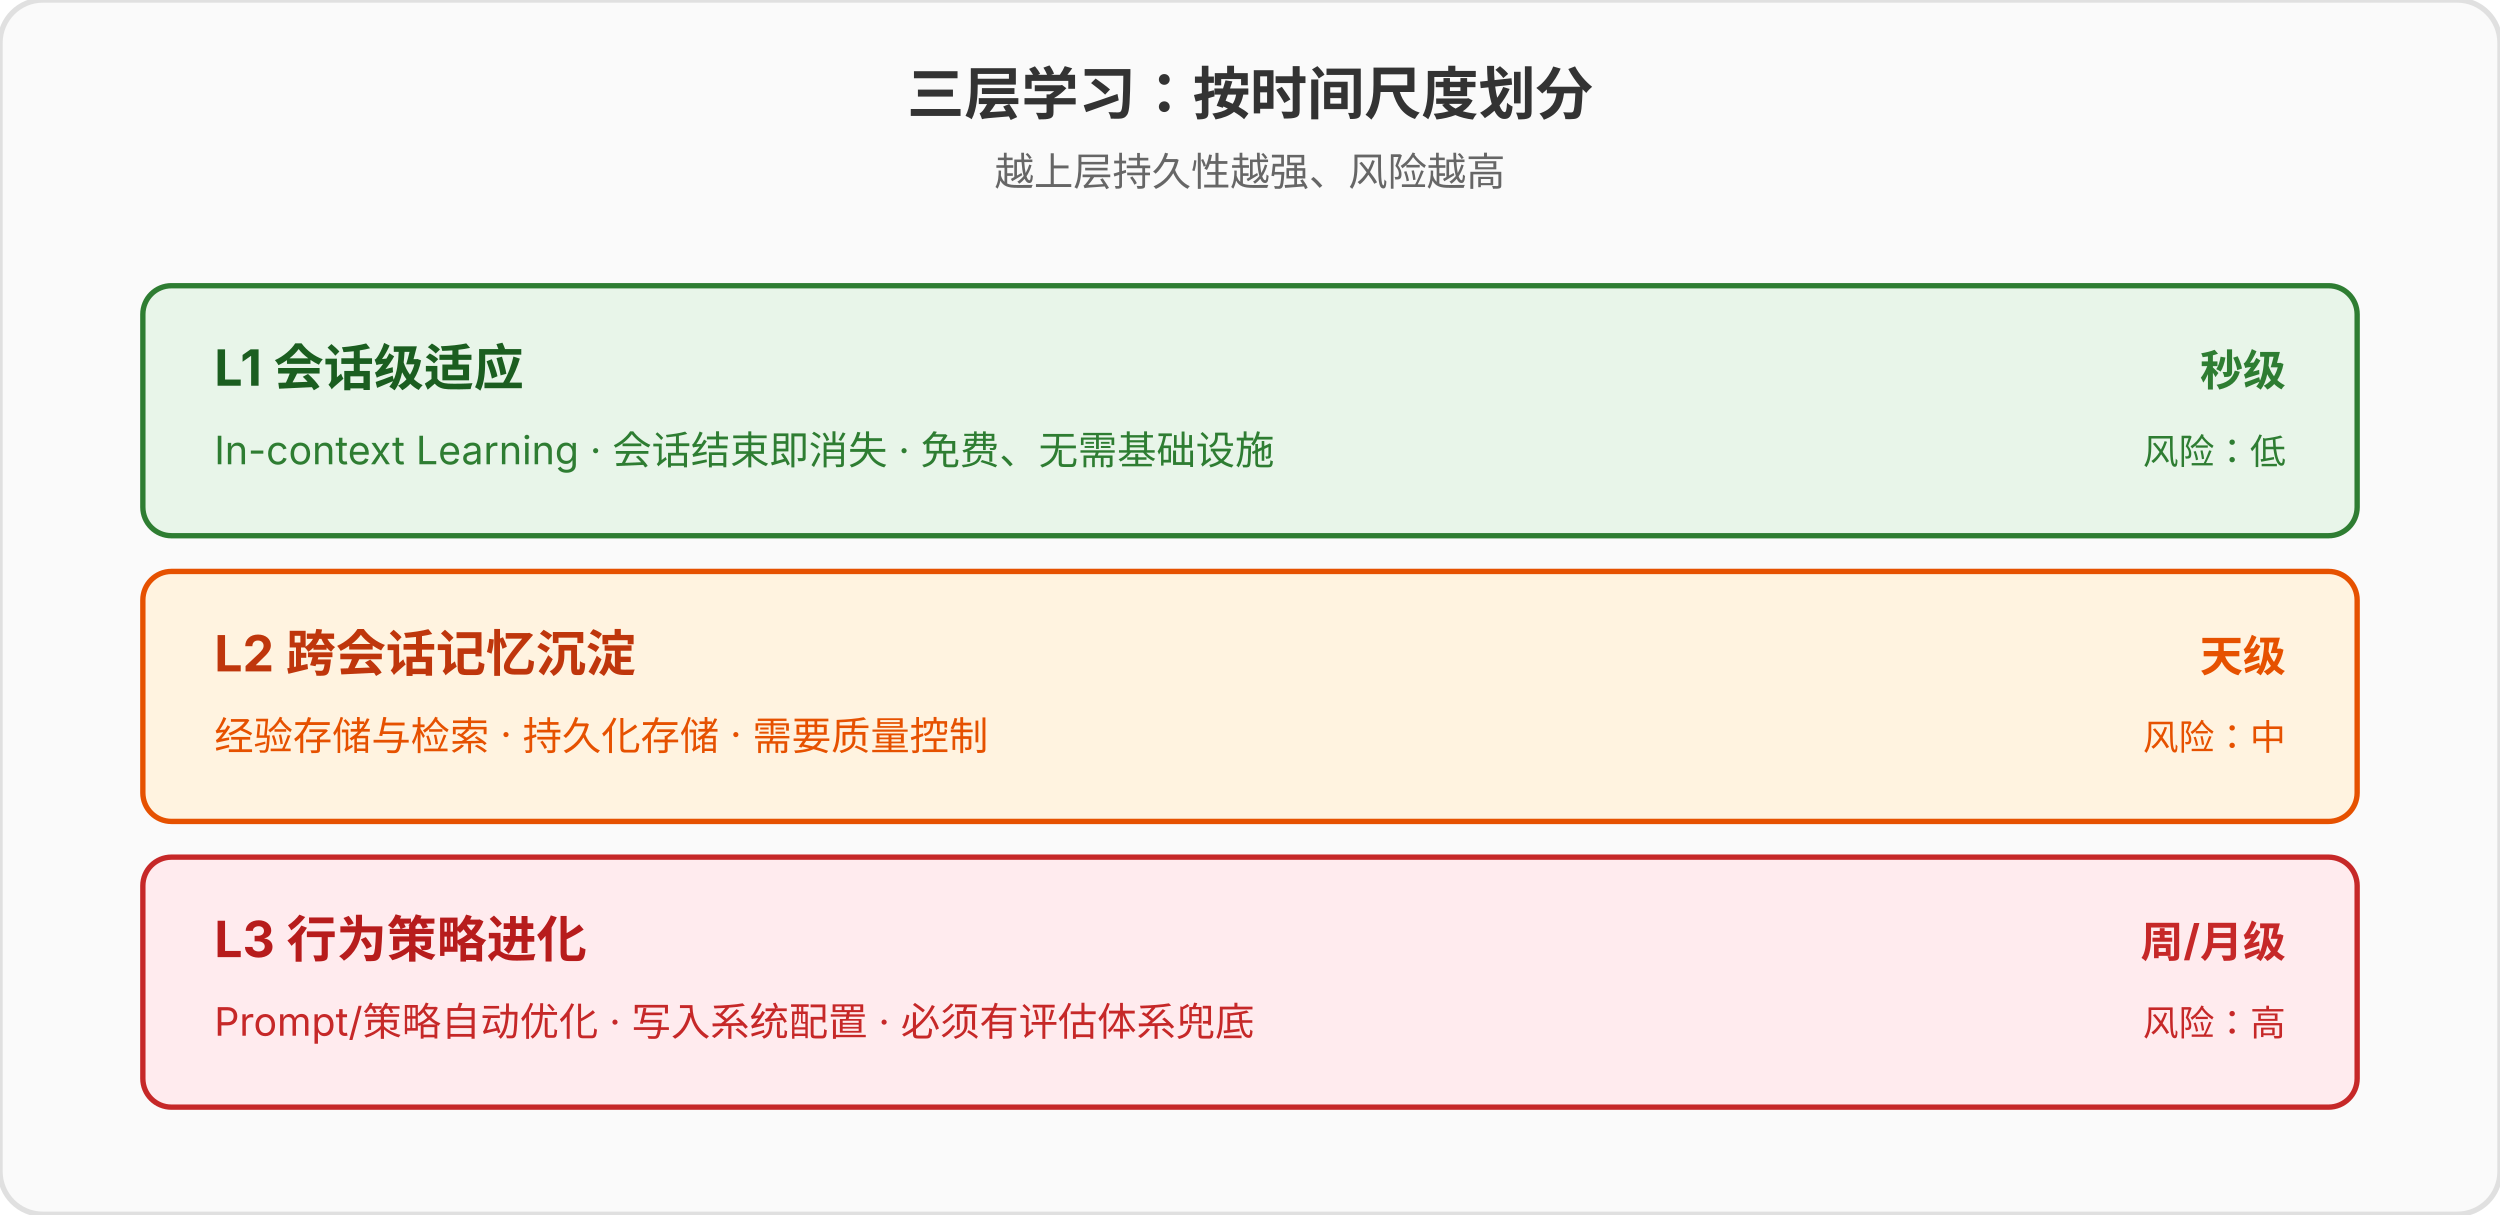
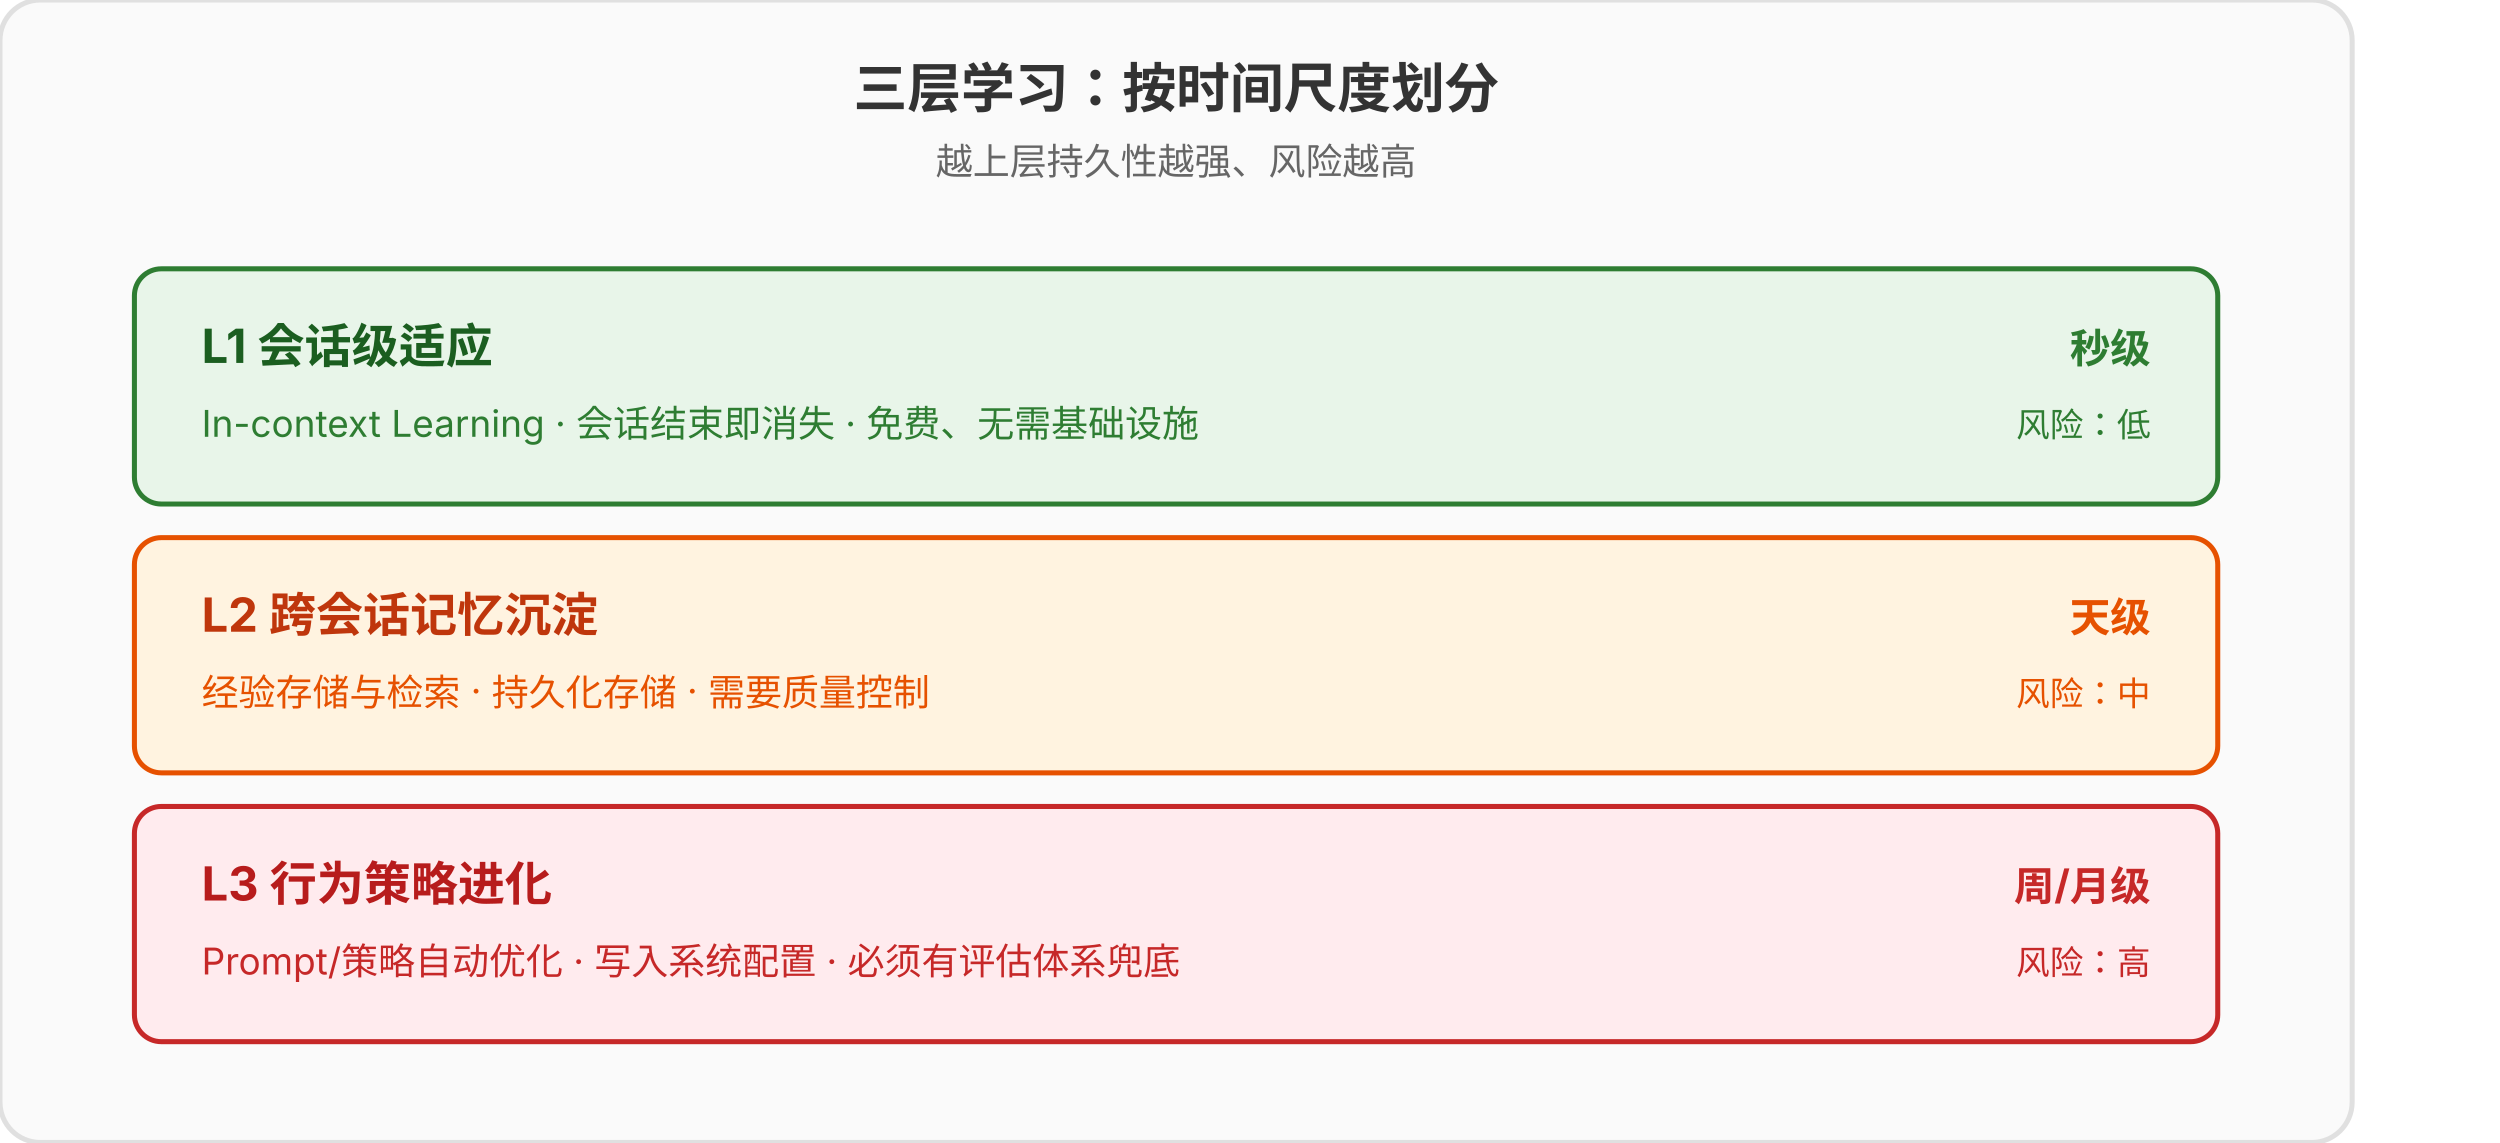
- <svg xmlns="http://www.w3.org/2000/svg" viewBox="0 0 700 340" font-family="system-ui, -apple-system, 'PingFang SC', sans-serif">
+ <svg xmlns="http://www.w3.org/2000/svg" viewBox="0 0 744 340" font-family="system-ui, -apple-system, 'PingFang SC', sans-serif">
  <rect width="700" height="340" rx="12" fill="#fafafa" stroke="#e0e0e0" stroke-width="1.5" />
  <text x="350" y="32" text-anchor="middle" font-size="16" font-weight="bold" fill="#333">三层学习：按时间尺度划分</text>
  <text x="350" y="52" text-anchor="middle" font-size="11" fill="#666">越上层持久性越强、风险越高</text>
  <rect x="40" y="80" width="620" height="70" rx="8" fill="#E8F5E9" stroke="#2E7D32" stroke-width="1.5" />
  <text x="60" y="108" font-size="14" font-weight="bold" fill="#1B5E20">L1 会话级适应</text>
  <text x="60" y="130" font-size="11" fill="#2E7D32">In-context Learning · 会话结束即消失 · 免费、无需基础设施</text>
  <text x="640" y="108" text-anchor="end" font-size="12" font-weight="bold" fill="#2E7D32">秒级</text>
  <text x="640" y="130" text-anchor="end" font-size="10" fill="#2E7D32">风险：低</text>
  <rect x="40" y="160" width="620" height="70" rx="8" fill="#FFF3E0" stroke="#E65100" stroke-width="1.5" />
  <text x="60" y="188" font-size="14" font-weight="bold" fill="#BF360C">L2 跨会话记忆沉淀</text>
  <text x="60" y="210" font-size="11" fill="#E65100">经验存储与检索 · 持久化存储 · 需要质量控制</text>
  <text x="640" y="188" text-anchor="end" font-size="12" font-weight="bold" fill="#E65100">天级</text>
  <text x="640" y="210" text-anchor="end" font-size="10" fill="#E65100">风险：中</text>
  <rect x="40" y="240" width="620" height="70" rx="8" fill="#FFEBEE" stroke="#C62828" stroke-width="1.5" />
  <text x="60" y="268" font-size="14" font-weight="bold" fill="#B71C1C">L3 行为策略进化</text>
  <text x="60" y="290" font-size="11" fill="#C62828">Prompt/策略自动优化 · 写入系统配置 · 必须有评估体系兜底</text>
  <text x="640" y="268" text-anchor="end" font-size="12" font-weight="bold" fill="#C62828">周/月级</text>
  <text x="640" y="290" text-anchor="end" font-size="10" fill="#C62828">风险：高</text>
</svg>
